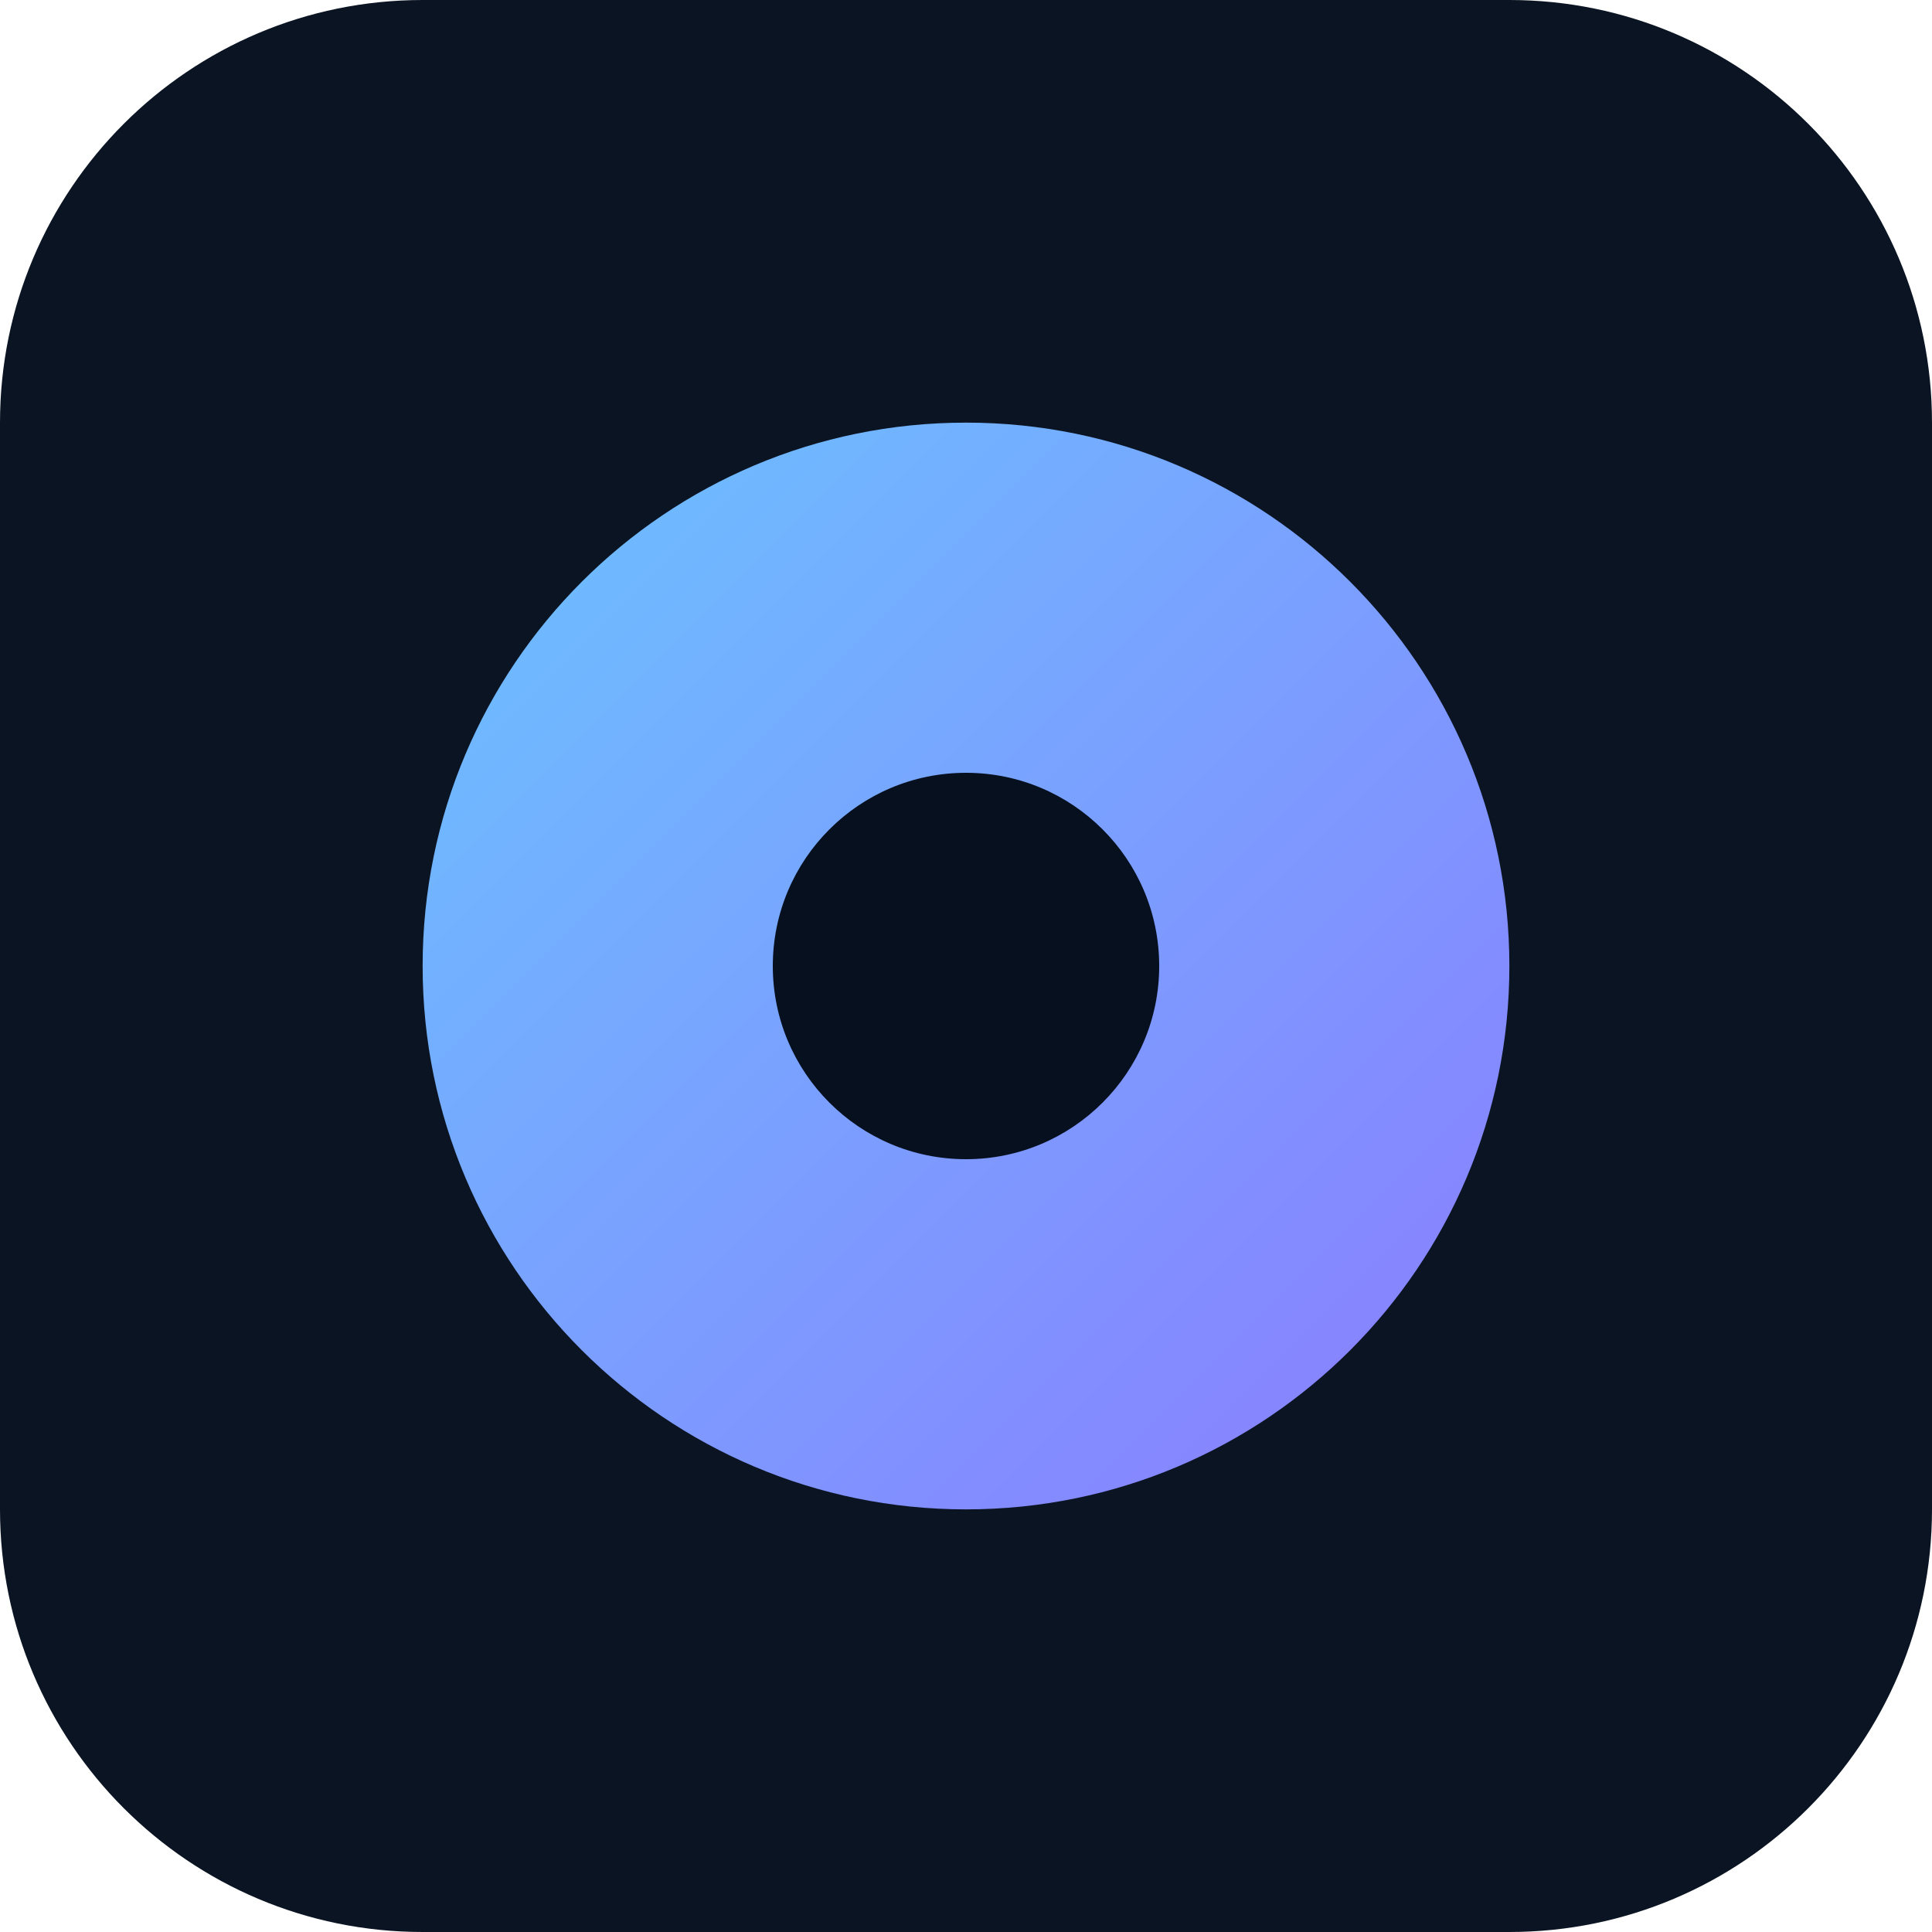
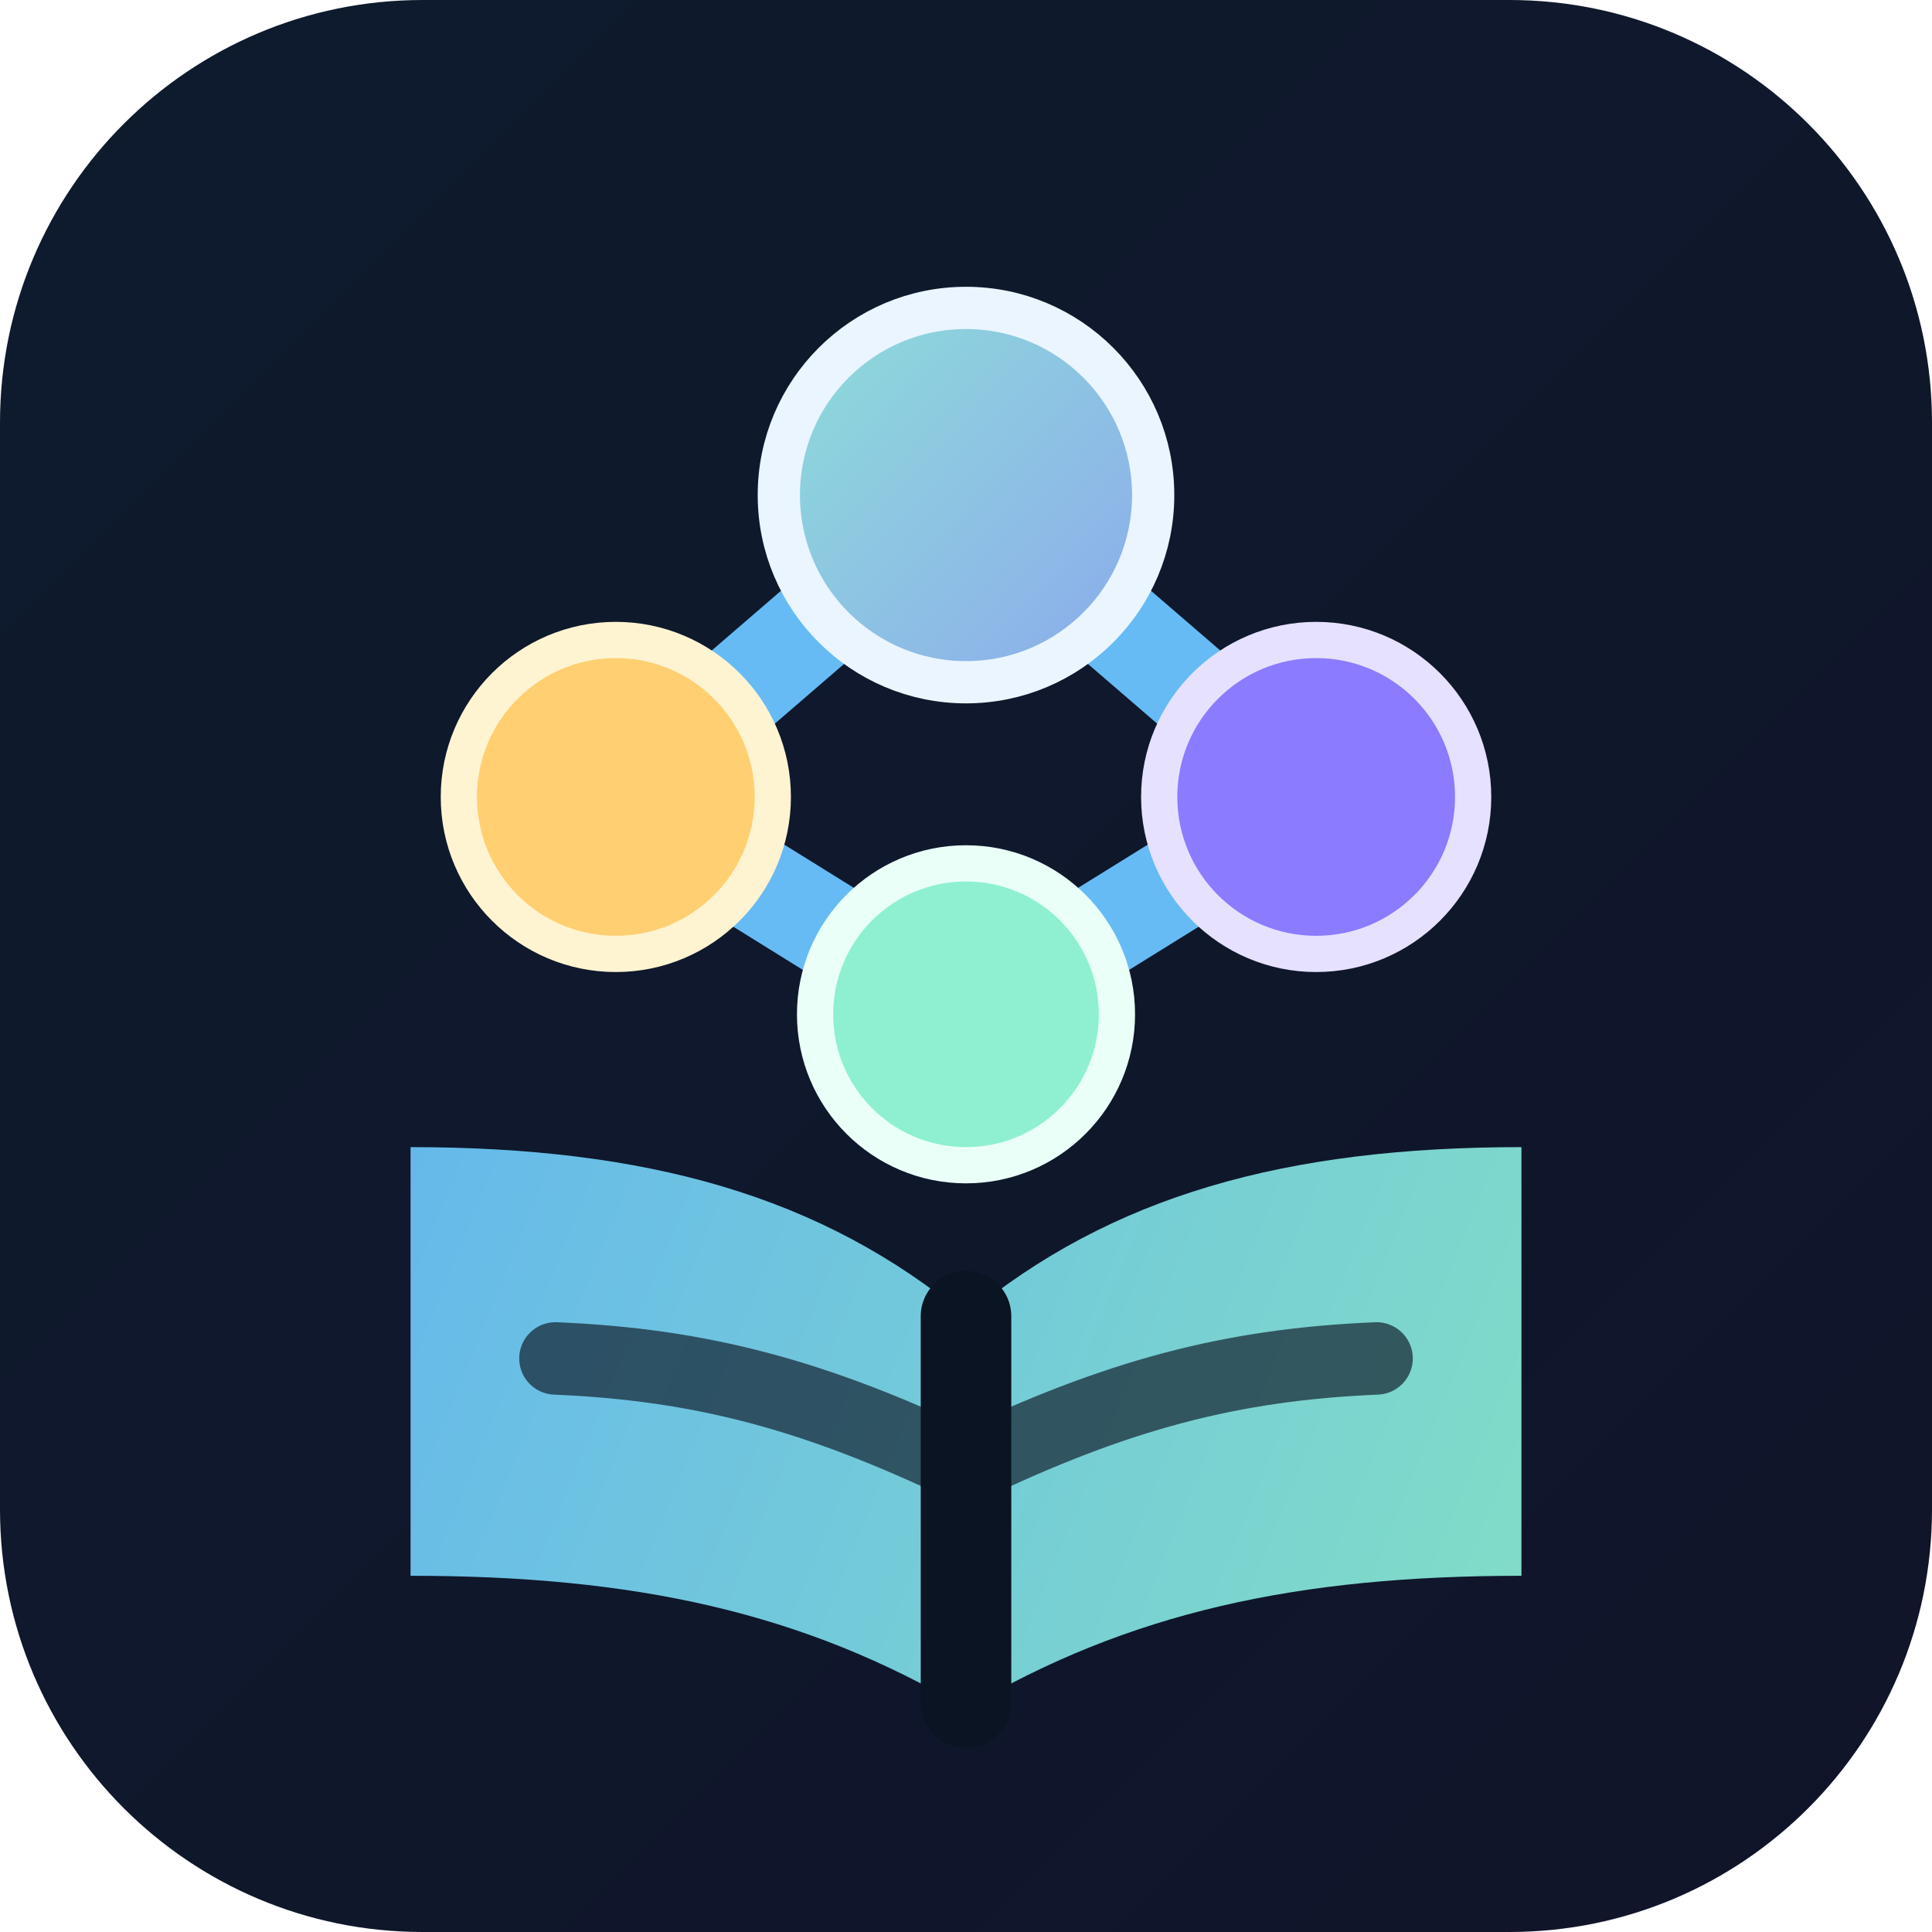
<svg xmlns="http://www.w3.org/2000/svg" viewBox="0 0 32 32">
  <defs>
-     <linearGradient id="g" x1="0" y1="0" x2="1" y2="1">
+     <linearGradient id="bg" x1="0" y1="0" x2="1" y2="1">
+       <stop offset="0" stop-color="#0e1b2d" />
+       <stop offset="1" stop-color="#10142a" />
+     </linearGradient>
+     <linearGradient id="page" x1="5" y1="18" x2="27" y2="27" gradientUnits="userSpaceOnUse">
      <stop offset="0" stop-color="#6ac3ff" />
+       <stop offset="1" stop-color="#8ef0d1" />
+     </linearGradient>
+     <linearGradient id="node" x1="9" y1="5" x2="23" y2="18" gradientUnits="userSpaceOnUse">
+       <stop offset="0" stop-color="#8ef0d1" />
      <stop offset="1" stop-color="#8b7bff" />
    </linearGradient>
  </defs>
-   <rect width="32" height="32" rx="7" fill="#0b1422" />
-   <circle cx="16" cy="16" r="9" fill="url(#g)" />
-   <circle cx="16" cy="16" r="3.2" fill="#06101f" />
+   <rect width="32" height="32" rx="7" fill="url(#bg)" />
+   <path d="M16 21.8C13.6 19.8 10.7 19 6.8 19v7.1c3.7 0 6.5.6 9.2 2.2 2.7-1.6 5.5-2.2 9.2-2.2V19c-3.9 0-6.8.8-9.2 2.8Z" fill="url(#page)" opacity=".92" />
+   <path d="M16 21.8v6.4" stroke="#0b1422" stroke-width="1.5" stroke-linecap="round" />
+   <path d="M9.2 22.5c2.4.1 4.3.6 6.8 1.8M22.8 22.5c-2.4.1-4.3.6-6.8 1.8" fill="none" stroke="#0b1422" stroke-width="1.2" stroke-linecap="round" opacity=".65" />
+   <path d="M10.2 13.2 16 8.2l5.8 5M10.2 13.2 16 16.8l5.8-3.6" fill="none" stroke="#6ac3ff" stroke-width="1.6" stroke-linecap="round" stroke-linejoin="round" opacity=".95" />
+   <circle cx="16" cy="8.2" r="3.1" fill="url(#node)" stroke="#eaf5ff" stroke-width=".7" />
+   <circle cx="10.2" cy="13.2" r="2.6" fill="#ffcf72" stroke="#fff4d2" stroke-width=".6" />
+   <circle cx="21.8" cy="13.2" r="2.6" fill="#8b7bff" stroke="#e6e1ff" stroke-width=".6" />
+   <circle cx="16" cy="16.8" r="2.5" fill="#8ef0d1" stroke="#eafff8" stroke-width=".6" />
</svg>
